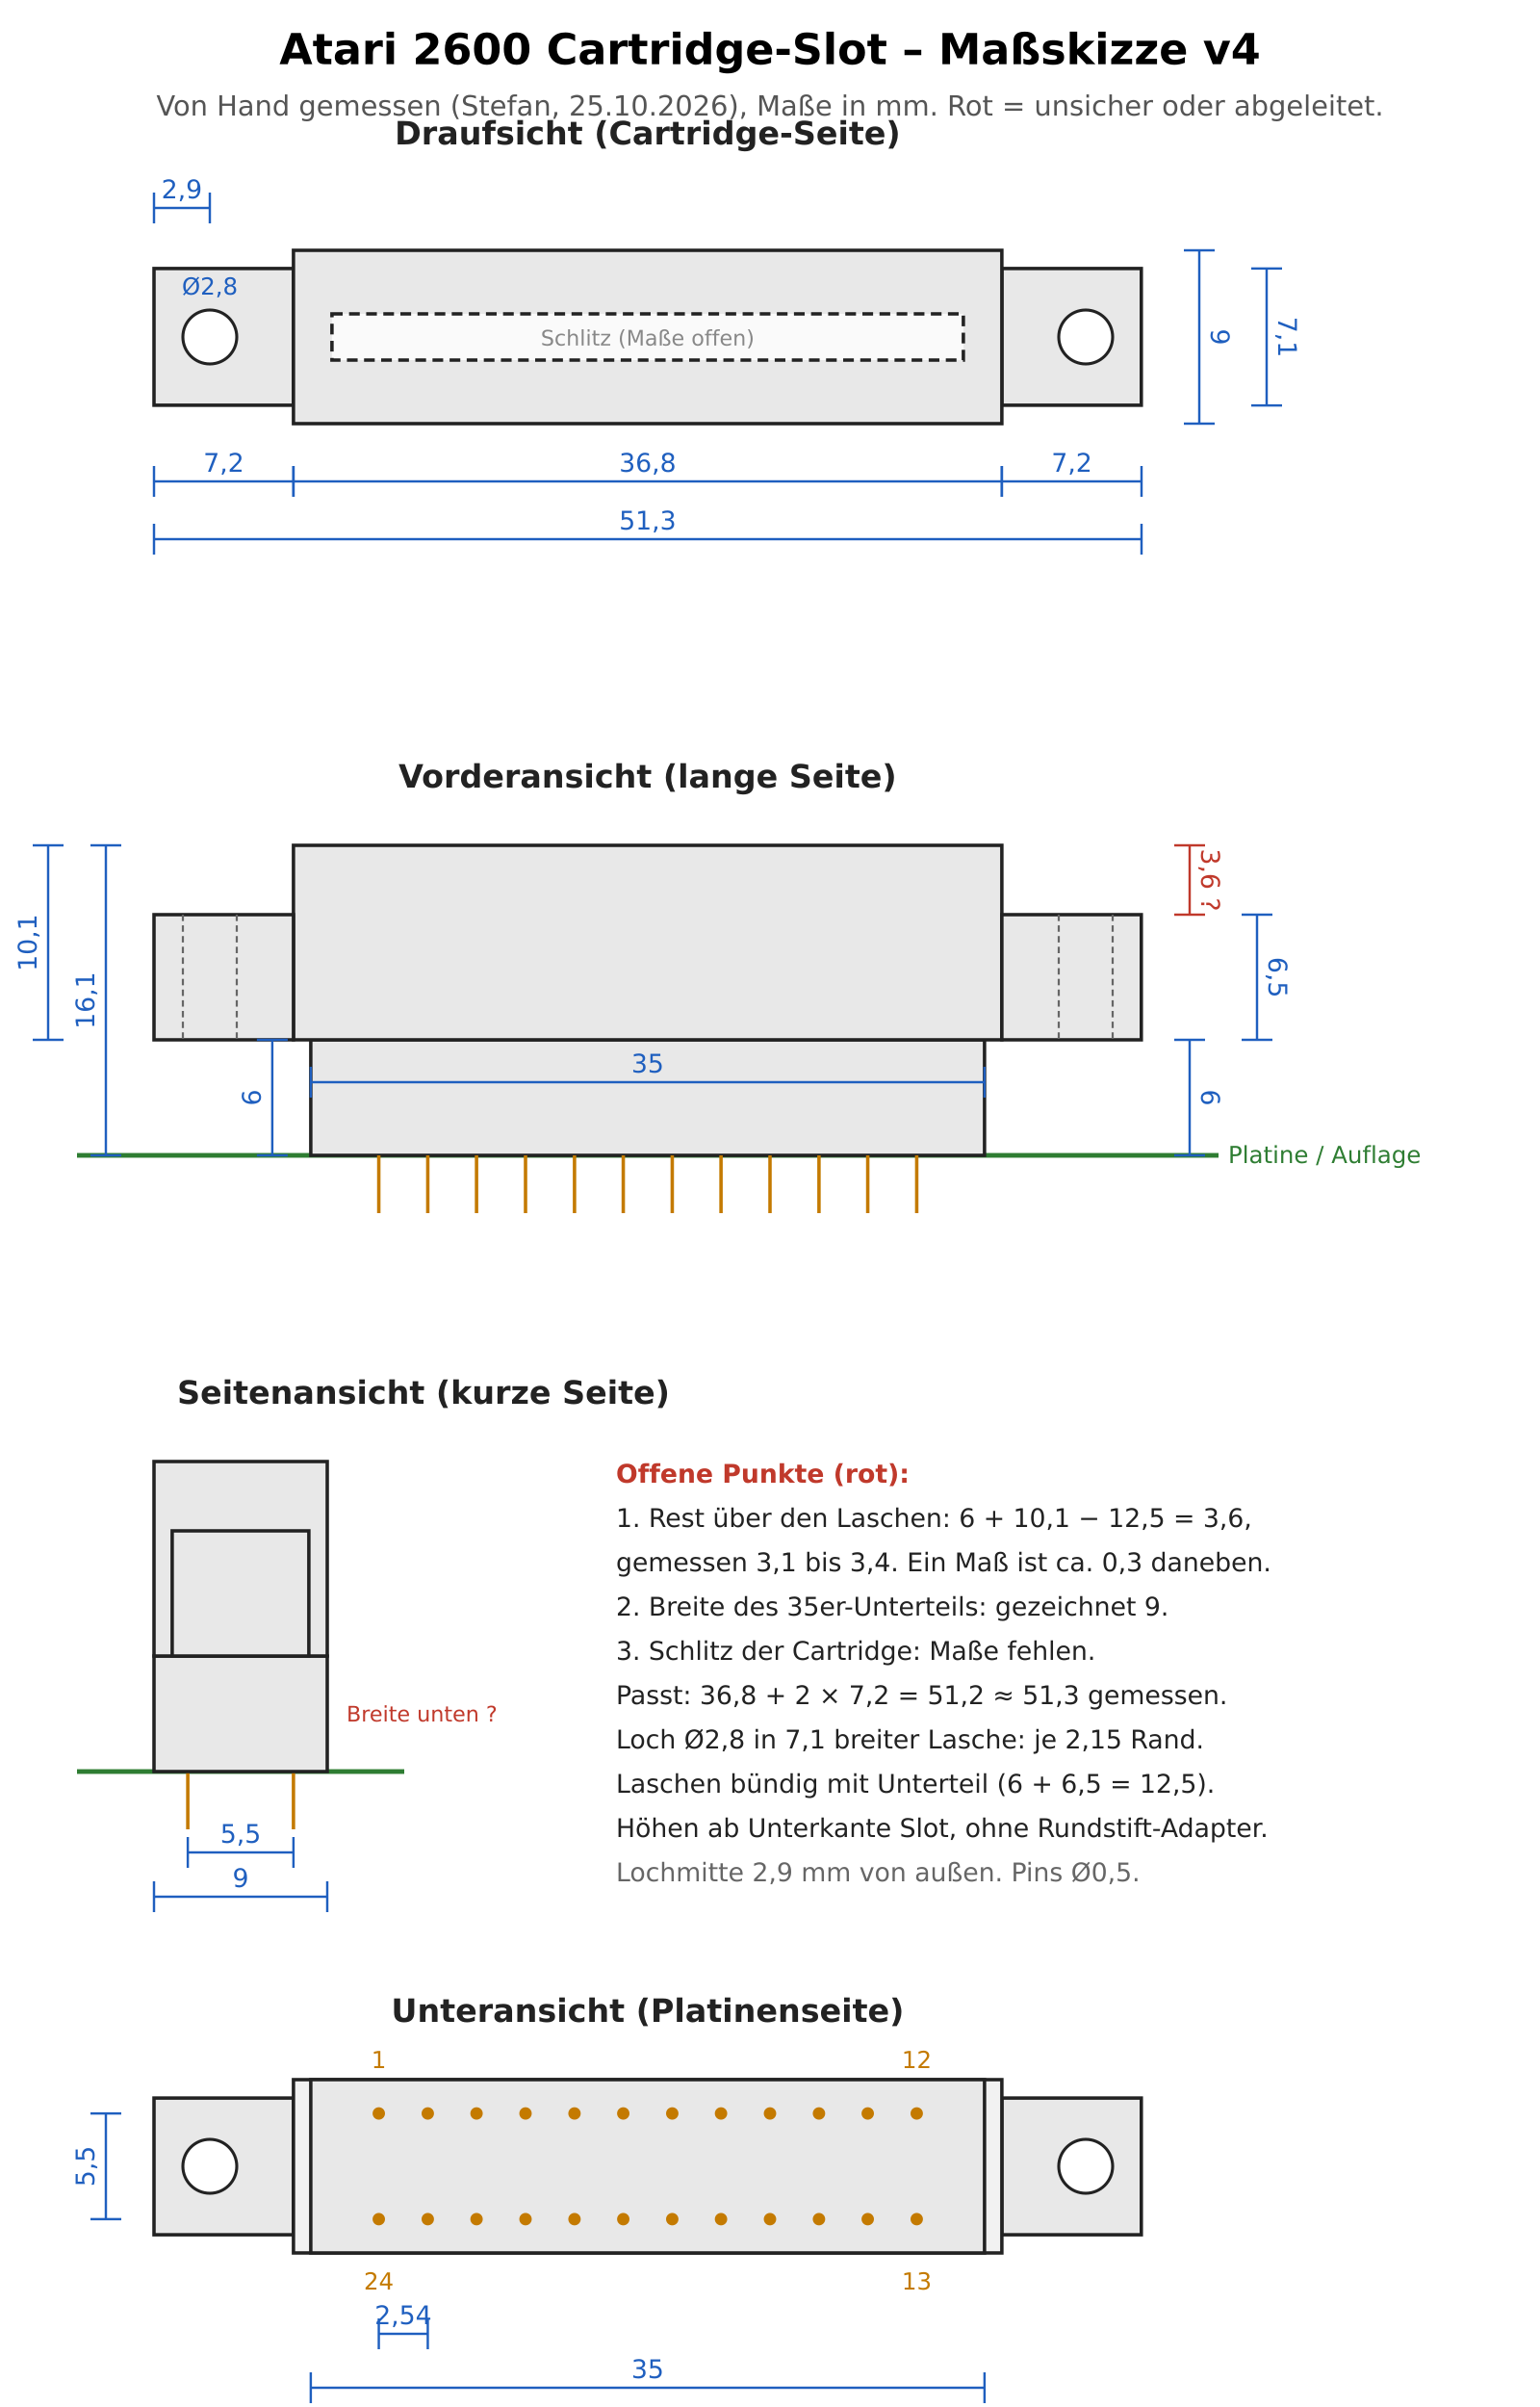
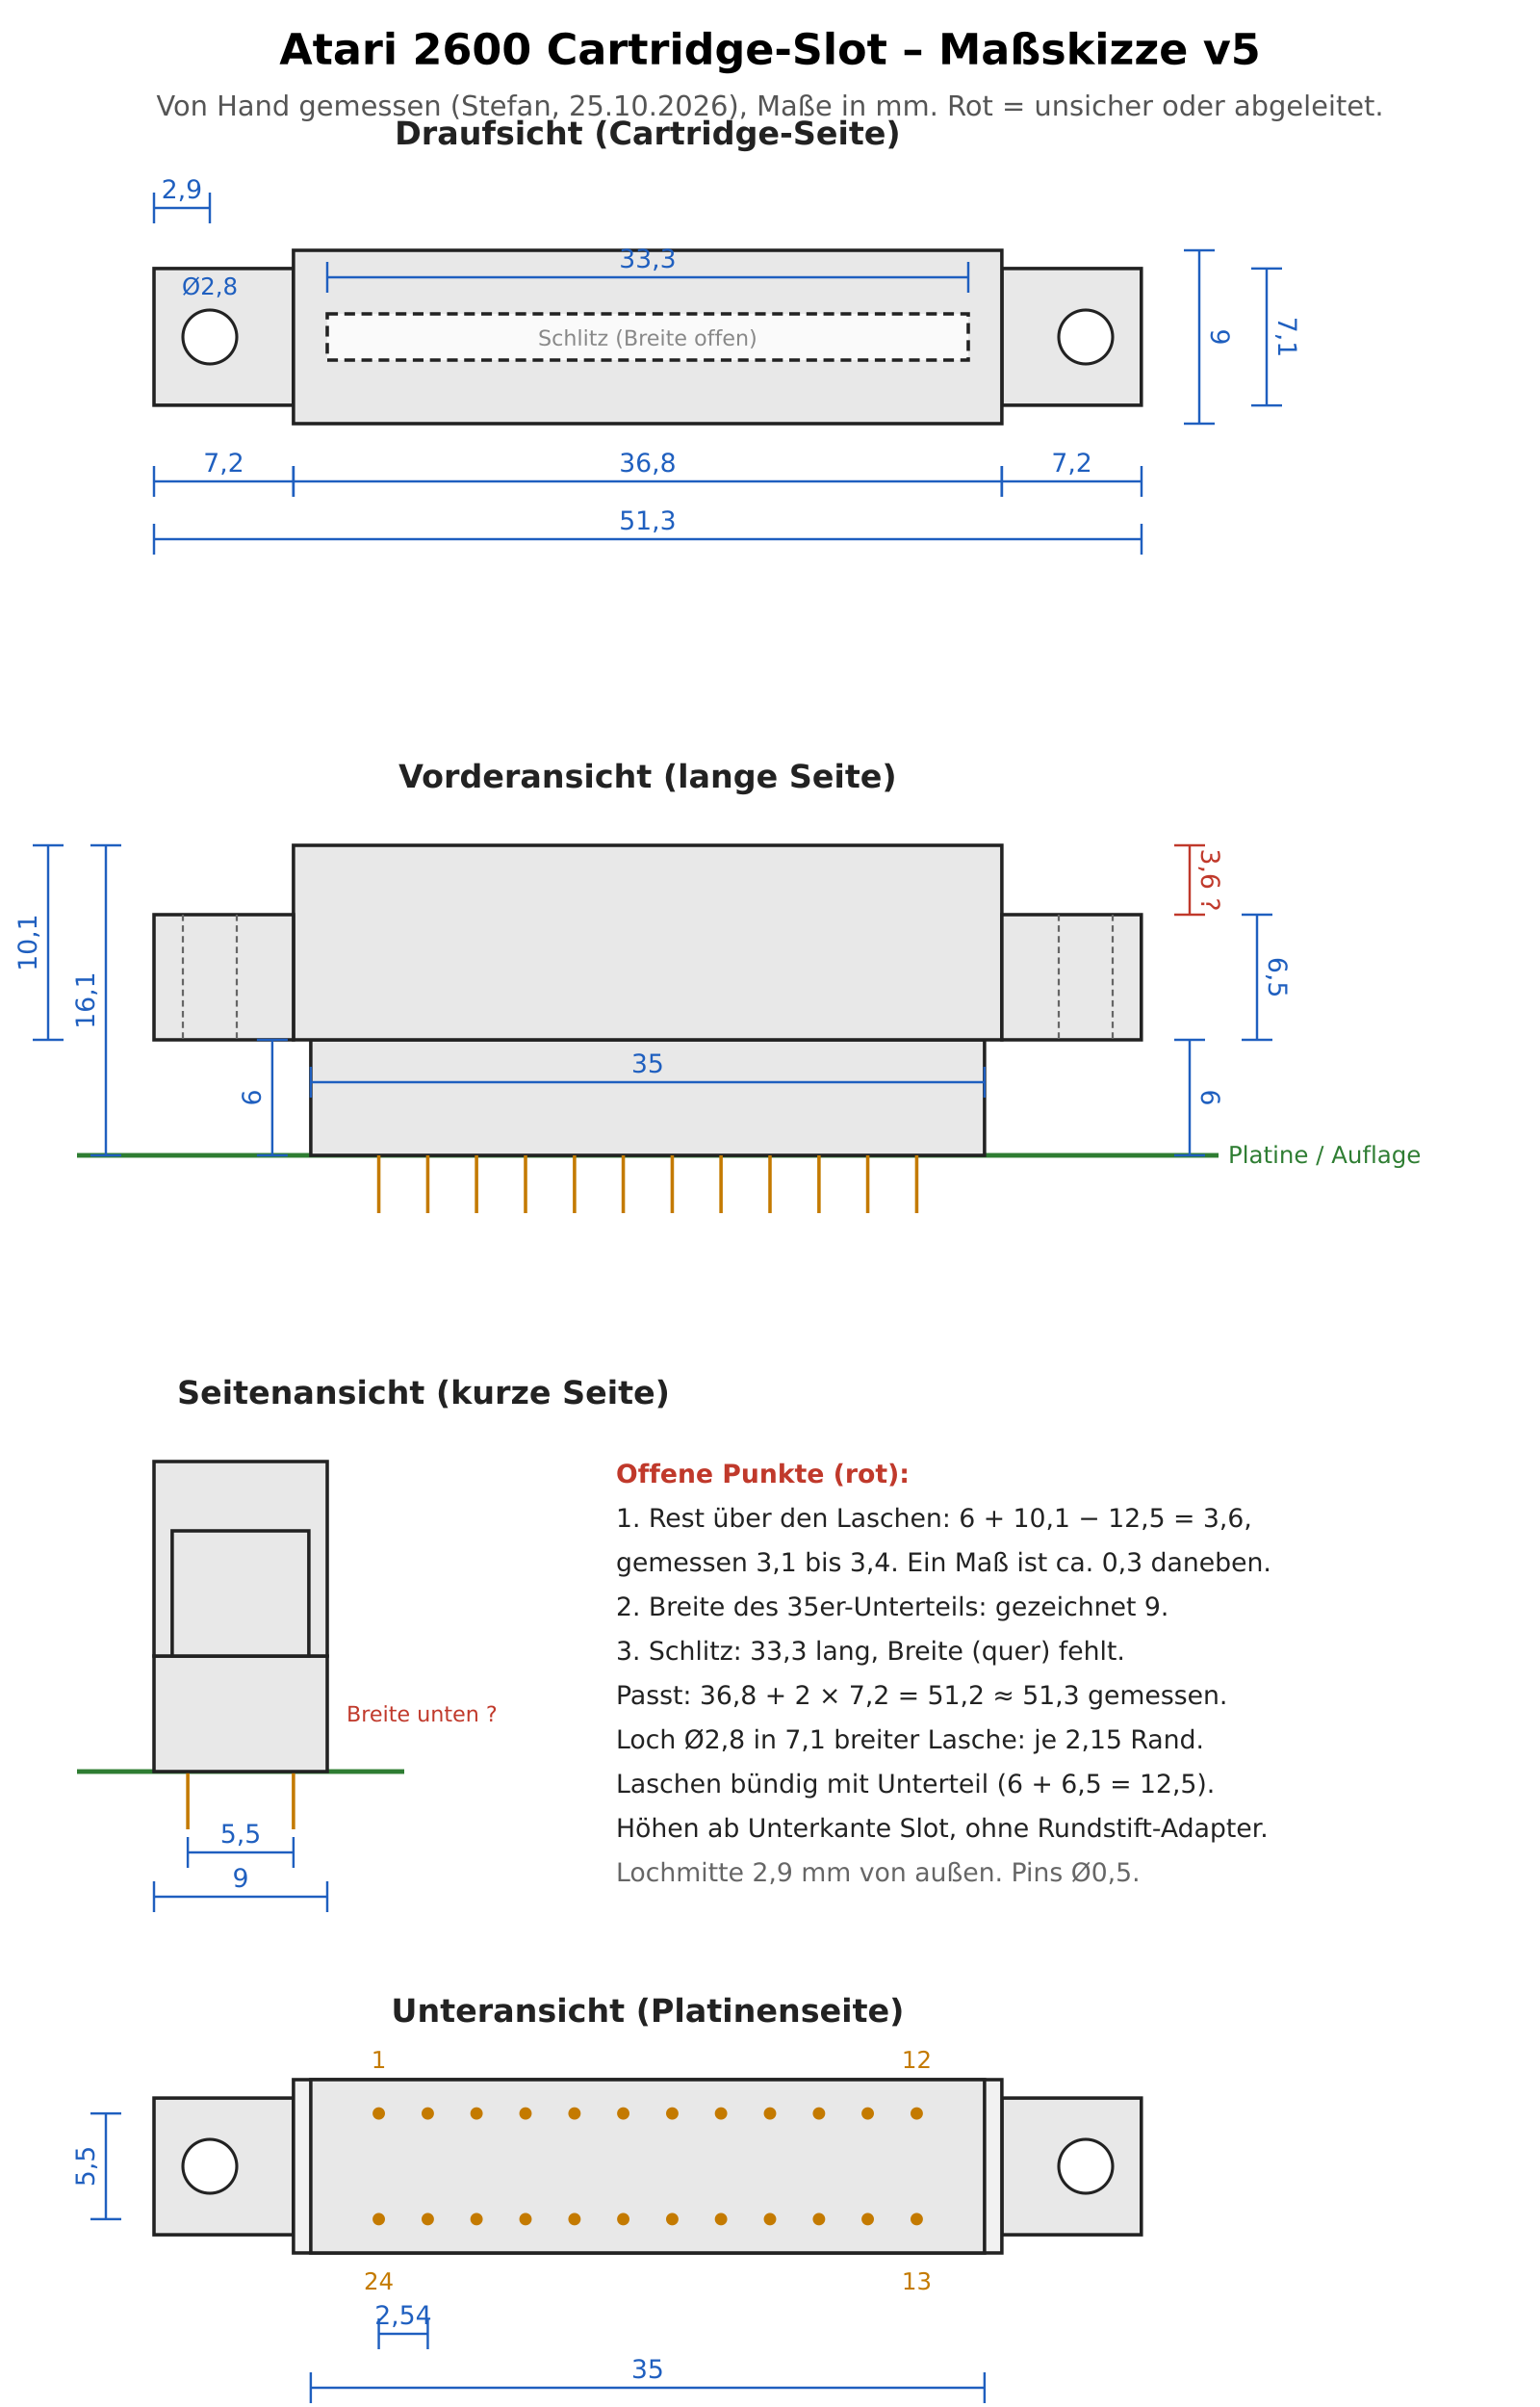
<svg xmlns="http://www.w3.org/2000/svg" width="720" height="1125" viewBox="0 0 720 1125">
  <rect width="100%" height="100%" fill="white" />
-   <text x="360.0" y="30" font-family="DejaVu Sans, sans-serif" font-size="20" font-weight="bold" text-anchor="middle">Atari 2600 Cartridge-Slot – Maßskizze v4</text>
+   <text x="360.0" y="30" font-family="DejaVu Sans, sans-serif" font-size="20" font-weight="bold" text-anchor="middle">Atari 2600 Cartridge-Slot – Maßskizze v5</text>
  <text x="360.0" y="54" font-family="DejaVu Sans, sans-serif" font-size="13" fill="#555" text-anchor="middle">Von Hand gemessen (Stefan, 25.10.2026), Maße in mm. Rot = unsicher oder abgeleitet.</text>
  <text x="302.8" y="67.5" font-family="DejaVu Sans, sans-serif" font-size="15" fill="#222" text-anchor="middle" font-weight="bold">Draufsicht (Cartridge-Seite)</text>
  <rect x="72.0" y="125.5" width="65.2" height="63.9" fill="#e8e8e8" stroke="#222" stroke-width="1.6" />
  <rect x="468.4" y="125.5" width="65.2" height="63.9" fill="#e8e8e8" stroke="#222" stroke-width="1.6" />
  <rect x="137.2" y="117.0" width="331.2" height="81.0" fill="#e8e8e8" stroke="#222" stroke-width="1.6" />
-   <rect x="155.2" y="146.7" width="295.2" height="21.6" fill="#fafafa" stroke="#222" stroke-width="1.6" stroke-dasharray="5,3" />
-   <text x="302.8" y="161.5" font-family="DejaVu Sans, sans-serif" font-size="10" fill="#888" text-anchor="middle">Schlitz (Maße offen)</text>
+   <rect x="153.0" y="146.7" width="299.7" height="21.6" fill="#fafafa" stroke="#222" stroke-width="1.6" stroke-dasharray="5,3" />
+   <text x="302.8" y="161.5" font-family="DejaVu Sans, sans-serif" font-size="10" fill="#888" text-anchor="middle">Schlitz (Breite offen)</text>
+   <line x1="153.0" y1="129.6" x2="452.7" y2="129.6" stroke="#1f5fbf" stroke-width="1.1" />
+   <line x1="153.0" y1="122.4" x2="153.0" y2="136.8" stroke="#1f5fbf" stroke-width="1.1" />
+   <line x1="452.7" y1="122.4" x2="452.7" y2="136.8" stroke="#1f5fbf" stroke-width="1.1" />
+   <text x="302.8" y="125.1" font-family="DejaVu Sans, sans-serif" font-size="12" fill="#1f5fbf" text-anchor="middle">33,3</text>
  <circle cx="98.1" cy="157.5" r="12.6" fill="white" stroke="#222" stroke-width="1.4" />
  <circle cx="507.6" cy="157.5" r="12.6" fill="white" stroke="#222" stroke-width="1.4" />
  <line x1="72.0" y1="252.0" x2="533.7" y2="252.0" stroke="#1f5fbf" stroke-width="1.1" />
  <line x1="72.0" y1="244.8" x2="72.0" y2="259.2" stroke="#1f5fbf" stroke-width="1.1" />
  <line x1="533.7" y1="244.8" x2="533.7" y2="259.2" stroke="#1f5fbf" stroke-width="1.1" />
  <text x="302.8" y="247.5" font-family="DejaVu Sans, sans-serif" font-size="12" fill="#1f5fbf" text-anchor="middle">51,3</text>
  <line x1="72.0" y1="225.0" x2="137.2" y2="225.0" stroke="#1f5fbf" stroke-width="1.1" />
  <line x1="72.0" y1="217.8" x2="72.0" y2="232.2" stroke="#1f5fbf" stroke-width="1.1" />
  <line x1="137.2" y1="217.8" x2="137.2" y2="232.2" stroke="#1f5fbf" stroke-width="1.1" />
  <text x="104.6" y="220.5" font-family="DejaVu Sans, sans-serif" font-size="12" fill="#1f5fbf" text-anchor="middle">7,2</text>
  <line x1="137.2" y1="225.0" x2="468.4" y2="225.0" stroke="#1f5fbf" stroke-width="1.1" />
  <line x1="137.2" y1="217.8" x2="137.2" y2="232.2" stroke="#1f5fbf" stroke-width="1.1" />
  <line x1="468.4" y1="217.8" x2="468.4" y2="232.2" stroke="#1f5fbf" stroke-width="1.1" />
  <text x="302.8" y="220.5" font-family="DejaVu Sans, sans-serif" font-size="12" fill="#1f5fbf" text-anchor="middle">36,8</text>
  <line x1="468.4" y1="225.0" x2="533.7" y2="225.0" stroke="#1f5fbf" stroke-width="1.1" />
  <line x1="468.4" y1="217.8" x2="468.4" y2="232.2" stroke="#1f5fbf" stroke-width="1.1" />
  <line x1="533.7" y1="217.8" x2="533.7" y2="232.2" stroke="#1f5fbf" stroke-width="1.1" />
  <text x="501.1" y="220.5" font-family="DejaVu Sans, sans-serif" font-size="12" fill="#1f5fbf" text-anchor="middle">7,2</text>
  <line x1="72.0" y1="97.2" x2="98.1" y2="97.2" stroke="#1f5fbf" stroke-width="1.1" />
  <line x1="72.0" y1="90.0" x2="72.0" y2="104.4" stroke="#1f5fbf" stroke-width="1.1" />
  <line x1="98.1" y1="90.0" x2="98.1" y2="104.4" stroke="#1f5fbf" stroke-width="1.1" />
  <text x="85.0" y="92.7" font-family="DejaVu Sans, sans-serif" font-size="12" fill="#1f5fbf" text-anchor="middle">2,9</text>
  <text x="98.1" y="137.7" font-family="DejaVu Sans, sans-serif" font-size="11" fill="#1f5fbf" text-anchor="middle">Ø2,8</text>
  <line x1="560.7" y1="117.0" x2="560.7" y2="198.0" stroke="#1f5fbf" stroke-width="1.1" />
  <line x1="553.5" y1="117.0" x2="567.9" y2="117.0" stroke="#1f5fbf" stroke-width="1.1" />
  <line x1="553.5" y1="198.0" x2="567.9" y2="198.0" stroke="#1f5fbf" stroke-width="1.1" />
  <text x="566.1" y="157.5" font-family="DejaVu Sans, sans-serif" font-size="12" fill="#1f5fbf" text-anchor="middle" transform="rotate(90 566.1 157.5)">9</text>
  <line x1="592.2" y1="125.5" x2="592.2" y2="189.5" stroke="#1f5fbf" stroke-width="1.1" />
  <line x1="585.0" y1="125.5" x2="599.4" y2="125.5" stroke="#1f5fbf" stroke-width="1.1" />
  <line x1="585.0" y1="189.5" x2="599.4" y2="189.5" stroke="#1f5fbf" stroke-width="1.1" />
  <text x="597.6" y="157.5" font-family="DejaVu Sans, sans-serif" font-size="12" fill="#1f5fbf" text-anchor="middle" transform="rotate(90 597.6 157.5)">7,1</text>
  <text x="302.8" y="368.1" font-family="DejaVu Sans, sans-serif" font-size="15" fill="#222" text-anchor="middle" font-weight="bold">Vorderansicht (lange Seite)</text>
  <line x1="36.0" y1="540.0" x2="569.7" y2="540.0" stroke="#2e7d32" stroke-width="2.2" />
  <text x="574.2" y="543.6" font-family="DejaVu Sans, sans-serif" font-size="11" fill="#2e7d32" text-anchor="start">Platine / Auflage</text>
  <rect x="145.3" y="486.0" width="315.0" height="54.0" fill="#e8e8e8" stroke="#222" stroke-width="1.6" />
  <rect x="137.2" y="395.1" width="331.2" height="90.9" fill="#e8e8e8" stroke="#222" stroke-width="1.6" />
  <rect x="72.0" y="427.5" width="65.2" height="58.5" fill="#e8e8e8" stroke="#222" stroke-width="1.6" />
  <line x1="85.5" y1="427.5" x2="85.5" y2="486.0" stroke="#666" stroke-width="1" stroke-dasharray="3,2" />
  <line x1="110.7" y1="427.5" x2="110.7" y2="486.0" stroke="#666" stroke-width="1" stroke-dasharray="3,2" />
  <rect x="468.4" y="427.5" width="65.2" height="58.5" fill="#e8e8e8" stroke="#222" stroke-width="1.6" />
  <line x1="495.0" y1="427.5" x2="495.0" y2="486.0" stroke="#666" stroke-width="1" stroke-dasharray="3,2" />
  <line x1="520.2" y1="427.5" x2="520.2" y2="486.0" stroke="#666" stroke-width="1" stroke-dasharray="3,2" />
  <line x1="177.1" y1="540.0" x2="177.1" y2="567.0" stroke="#c47a00" stroke-width="1.6" />
  <line x1="200.0" y1="540.0" x2="200.0" y2="567.0" stroke="#c47a00" stroke-width="1.6" />
  <line x1="222.8" y1="540.0" x2="222.8" y2="567.0" stroke="#c47a00" stroke-width="1.6" />
  <line x1="245.7" y1="540.0" x2="245.7" y2="567.0" stroke="#c47a00" stroke-width="1.6" />
  <line x1="268.6" y1="540.0" x2="268.6" y2="567.0" stroke="#c47a00" stroke-width="1.6" />
  <line x1="291.4" y1="540.0" x2="291.4" y2="567.0" stroke="#c47a00" stroke-width="1.6" />
  <line x1="314.3" y1="540.0" x2="314.3" y2="567.0" stroke="#c47a00" stroke-width="1.6" />
  <line x1="337.1" y1="540.0" x2="337.1" y2="567.0" stroke="#c47a00" stroke-width="1.6" />
  <line x1="360.0" y1="540.0" x2="360.0" y2="567.0" stroke="#c47a00" stroke-width="1.6" />
  <line x1="382.9" y1="540.0" x2="382.9" y2="567.0" stroke="#c47a00" stroke-width="1.6" />
  <line x1="405.7" y1="540.0" x2="405.7" y2="567.0" stroke="#c47a00" stroke-width="1.6" />
  <line x1="428.6" y1="540.0" x2="428.6" y2="567.0" stroke="#c47a00" stroke-width="1.6" />
  <line x1="49.5" y1="395.1" x2="49.5" y2="540.0" stroke="#1f5fbf" stroke-width="1.1" />
  <line x1="42.3" y1="395.1" x2="56.7" y2="395.1" stroke="#1f5fbf" stroke-width="1.1" />
  <line x1="42.3" y1="540.0" x2="56.7" y2="540.0" stroke="#1f5fbf" stroke-width="1.1" />
  <text x="44.1" y="467.6" font-family="DejaVu Sans, sans-serif" font-size="12" fill="#1f5fbf" text-anchor="middle" transform="rotate(-90 44.1 467.6)">16,1</text>
  <line x1="556.2" y1="486.0" x2="556.2" y2="540.0" stroke="#1f5fbf" stroke-width="1.1" />
  <line x1="549.0" y1="486.0" x2="563.4" y2="486.0" stroke="#1f5fbf" stroke-width="1.1" />
  <line x1="549.0" y1="540.0" x2="563.4" y2="540.0" stroke="#1f5fbf" stroke-width="1.1" />
  <text x="561.6" y="513.0" font-family="DejaVu Sans, sans-serif" font-size="12" fill="#1f5fbf" text-anchor="middle" transform="rotate(90 561.6 513.0)">6</text>
  <line x1="127.3" y1="486.0" x2="127.3" y2="540.0" stroke="#1f5fbf" stroke-width="1.1" />
  <line x1="120.1" y1="486.0" x2="134.5" y2="486.0" stroke="#1f5fbf" stroke-width="1.1" />
  <line x1="120.1" y1="540.0" x2="134.5" y2="540.0" stroke="#1f5fbf" stroke-width="1.1" />
  <text x="121.9" y="513.0" font-family="DejaVu Sans, sans-serif" font-size="12" fill="#1f5fbf" text-anchor="middle" transform="rotate(-90 121.9 513.0)">6</text>
  <line x1="556.2" y1="395.1" x2="556.2" y2="427.5" stroke="#c0392b" stroke-width="1.1" />
  <line x1="549.0" y1="395.1" x2="563.4" y2="395.1" stroke="#c0392b" stroke-width="1.1" />
  <line x1="549.0" y1="427.5" x2="563.4" y2="427.5" stroke="#c0392b" stroke-width="1.1" />
  <text x="561.6" y="411.3" font-family="DejaVu Sans, sans-serif" font-size="12" fill="#c0392b" text-anchor="middle" transform="rotate(90 561.6 411.3)">3,6 ?</text>
  <line x1="22.5" y1="395.1" x2="22.5" y2="486.0" stroke="#1f5fbf" stroke-width="1.1" />
  <line x1="15.3" y1="395.1" x2="29.7" y2="395.1" stroke="#1f5fbf" stroke-width="1.1" />
  <line x1="15.3" y1="486.0" x2="29.7" y2="486.0" stroke="#1f5fbf" stroke-width="1.1" />
  <text x="17.1" y="440.6" font-family="DejaVu Sans, sans-serif" font-size="12" fill="#1f5fbf" text-anchor="middle" transform="rotate(-90 17.1 440.6)">10,1</text>
  <line x1="587.7" y1="427.5" x2="587.7" y2="486.0" stroke="#1f5fbf" stroke-width="1.1" />
  <line x1="580.5" y1="427.5" x2="594.9" y2="427.5" stroke="#1f5fbf" stroke-width="1.1" />
  <line x1="580.5" y1="486.0" x2="594.9" y2="486.0" stroke="#1f5fbf" stroke-width="1.1" />
  <text x="593.1" y="456.8" font-family="DejaVu Sans, sans-serif" font-size="12" fill="#1f5fbf" text-anchor="middle" transform="rotate(90 593.1 456.8)">6,5</text>
  <line x1="145.3" y1="505.8" x2="460.3" y2="505.8" stroke="#1f5fbf" stroke-width="1.1" />
  <line x1="145.3" y1="498.6" x2="145.3" y2="513.0" stroke="#1f5fbf" stroke-width="1.1" />
  <line x1="460.3" y1="498.6" x2="460.3" y2="513.0" stroke="#1f5fbf" stroke-width="1.1" />
  <text x="302.8" y="501.3" font-family="DejaVu Sans, sans-serif" font-size="12" fill="#1f5fbf" text-anchor="middle">35</text>
  <text x="198.0" y="656.1" font-family="DejaVu Sans, sans-serif" font-size="15" fill="#222" text-anchor="middle" font-weight="bold">Seitenansicht (kurze Seite)</text>
  <line x1="36.0" y1="828.0" x2="189.0" y2="828.0" stroke="#2e7d32" stroke-width="2.2" />
  <line x1="87.8" y1="828.0" x2="87.8" y2="855.0" stroke="#c47a00" stroke-width="1.6" />
  <line x1="137.2" y1="828.0" x2="137.2" y2="855.0" stroke="#c47a00" stroke-width="1.6" />
  <rect x="72.0" y="774.0" width="81.0" height="54.0" fill="#e8e8e8" stroke="#222" stroke-width="1.6" />
  <rect x="72.0" y="683.1" width="81.0" height="90.9" fill="#e8e8e8" stroke="#222" stroke-width="1.6" />
  <rect x="80.5" y="715.5" width="63.9" height="58.5" fill="#e8e8e8" stroke="#222" stroke-width="1.6" />
  <line x1="72.0" y1="886.5" x2="153.0" y2="886.5" stroke="#1f5fbf" stroke-width="1.1" />
  <line x1="72.0" y1="879.3" x2="72.0" y2="893.7" stroke="#1f5fbf" stroke-width="1.1" />
  <line x1="153.0" y1="879.3" x2="153.0" y2="893.7" stroke="#1f5fbf" stroke-width="1.1" />
  <text x="112.5" y="882.0" font-family="DejaVu Sans, sans-serif" font-size="12" fill="#1f5fbf" text-anchor="middle">9</text>
  <line x1="87.8" y1="865.8" x2="137.2" y2="865.8" stroke="#1f5fbf" stroke-width="1.1" />
  <line x1="87.8" y1="858.6" x2="87.8" y2="873.0" stroke="#1f5fbf" stroke-width="1.1" />
  <line x1="137.2" y1="858.6" x2="137.2" y2="873.0" stroke="#1f5fbf" stroke-width="1.1" />
  <text x="112.5" y="861.3" font-family="DejaVu Sans, sans-serif" font-size="12" fill="#1f5fbf" text-anchor="middle">5,5</text>
  <text x="162.0" y="804.6" font-family="DejaVu Sans, sans-serif" font-size="10" fill="#c0392b" text-anchor="start">Breite unten ?</text>
  <text x="302.8" y="945.0" font-family="DejaVu Sans, sans-serif" font-size="15" fill="#222" text-anchor="middle" font-weight="bold">Unteransicht (Platinenseite)</text>
  <rect x="72.0" y="980.6" width="65.2" height="63.9" fill="#e8e8e8" stroke="#222" stroke-width="1.6" />
  <rect x="468.4" y="980.6" width="65.2" height="63.9" fill="#e8e8e8" stroke="#222" stroke-width="1.6" />
  <rect x="137.2" y="972.0" width="331.2" height="81.0" fill="#f2f2f2" stroke="#222" stroke-width="1.6" />
  <rect x="145.3" y="972.0" width="315.0" height="81.0" fill="#e8e8e8" stroke="#222" stroke-width="1.6" />
  <circle cx="98.1" cy="1012.5" r="12.6" fill="white" stroke="#222" stroke-width="1.4" />
  <circle cx="507.6" cy="1012.5" r="12.6" fill="white" stroke="#222" stroke-width="1.4" />
  <circle cx="177.1" cy="1037.2" r="2.2" fill="#c47a00" stroke="#c47a00" stroke-width="1.4" />
  <circle cx="177.1" cy="987.8" r="2.2" fill="#c47a00" stroke="#c47a00" stroke-width="1.4" />
  <circle cx="200.0" cy="1037.2" r="2.2" fill="#c47a00" stroke="#c47a00" stroke-width="1.4" />
  <circle cx="200.0" cy="987.8" r="2.2" fill="#c47a00" stroke="#c47a00" stroke-width="1.4" />
  <circle cx="222.8" cy="1037.2" r="2.2" fill="#c47a00" stroke="#c47a00" stroke-width="1.4" />
  <circle cx="222.8" cy="987.8" r="2.2" fill="#c47a00" stroke="#c47a00" stroke-width="1.4" />
  <circle cx="245.7" cy="1037.2" r="2.2" fill="#c47a00" stroke="#c47a00" stroke-width="1.4" />
  <circle cx="245.7" cy="987.8" r="2.2" fill="#c47a00" stroke="#c47a00" stroke-width="1.4" />
  <circle cx="268.6" cy="1037.2" r="2.2" fill="#c47a00" stroke="#c47a00" stroke-width="1.4" />
  <circle cx="268.6" cy="987.8" r="2.2" fill="#c47a00" stroke="#c47a00" stroke-width="1.4" />
  <circle cx="291.4" cy="1037.2" r="2.2" fill="#c47a00" stroke="#c47a00" stroke-width="1.4" />
  <circle cx="291.4" cy="987.8" r="2.2" fill="#c47a00" stroke="#c47a00" stroke-width="1.4" />
  <circle cx="314.3" cy="1037.2" r="2.2" fill="#c47a00" stroke="#c47a00" stroke-width="1.4" />
  <circle cx="314.3" cy="987.8" r="2.2" fill="#c47a00" stroke="#c47a00" stroke-width="1.4" />
  <circle cx="337.1" cy="1037.2" r="2.2" fill="#c47a00" stroke="#c47a00" stroke-width="1.4" />
  <circle cx="337.1" cy="987.8" r="2.2" fill="#c47a00" stroke="#c47a00" stroke-width="1.4" />
  <circle cx="360.0" cy="1037.2" r="2.2" fill="#c47a00" stroke="#c47a00" stroke-width="1.4" />
  <circle cx="360.0" cy="987.8" r="2.2" fill="#c47a00" stroke="#c47a00" stroke-width="1.4" />
  <circle cx="382.9" cy="1037.2" r="2.2" fill="#c47a00" stroke="#c47a00" stroke-width="1.4" />
  <circle cx="382.9" cy="987.8" r="2.2" fill="#c47a00" stroke="#c47a00" stroke-width="1.4" />
  <circle cx="405.7" cy="1037.2" r="2.2" fill="#c47a00" stroke="#c47a00" stroke-width="1.4" />
  <circle cx="405.7" cy="987.8" r="2.2" fill="#c47a00" stroke="#c47a00" stroke-width="1.4" />
  <circle cx="428.6" cy="1037.2" r="2.2" fill="#c47a00" stroke="#c47a00" stroke-width="1.4" />
  <circle cx="428.6" cy="987.8" r="2.2" fill="#c47a00" stroke="#c47a00" stroke-width="1.4" />
  <text x="177.1" y="966.6" font-family="DejaVu Sans, sans-serif" font-size="11" fill="#c47a00" text-anchor="middle">1</text>
  <text x="428.6" y="966.6" font-family="DejaVu Sans, sans-serif" font-size="11" fill="#c47a00" text-anchor="middle">12</text>
  <text x="177.1" y="1070.1" font-family="DejaVu Sans, sans-serif" font-size="11" fill="#c47a00" text-anchor="middle">24</text>
  <text x="428.6" y="1070.1" font-family="DejaVu Sans, sans-serif" font-size="11" fill="#c47a00" text-anchor="middle">13</text>
  <line x1="177.1" y1="1090.8" x2="200.0" y2="1090.8" stroke="#1f5fbf" stroke-width="1.1" />
  <line x1="177.1" y1="1083.6" x2="177.1" y2="1098.0" stroke="#1f5fbf" stroke-width="1.1" />
  <line x1="200.0" y1="1083.6" x2="200.0" y2="1098.0" stroke="#1f5fbf" stroke-width="1.1" />
  <text x="188.5" y="1086.3" font-family="DejaVu Sans, sans-serif" font-size="12" fill="#1f5fbf" text-anchor="middle">2,54</text>
  <line x1="145.3" y1="1116.0" x2="460.3" y2="1116.0" stroke="#1f5fbf" stroke-width="1.1" />
  <line x1="145.3" y1="1108.8" x2="145.3" y2="1123.2" stroke="#1f5fbf" stroke-width="1.1" />
  <line x1="460.3" y1="1108.8" x2="460.3" y2="1123.2" stroke="#1f5fbf" stroke-width="1.1" />
  <text x="302.8" y="1111.5" font-family="DejaVu Sans, sans-serif" font-size="12" fill="#1f5fbf" text-anchor="middle">35</text>
  <line x1="49.5" y1="987.8" x2="49.5" y2="1037.2" stroke="#1f5fbf" stroke-width="1.1" />
  <line x1="42.3" y1="987.8" x2="56.7" y2="987.8" stroke="#1f5fbf" stroke-width="1.1" />
  <line x1="42.3" y1="1037.2" x2="56.7" y2="1037.2" stroke="#1f5fbf" stroke-width="1.1" />
  <text x="44.1" y="1012.5" font-family="DejaVu Sans, sans-serif" font-size="12" fill="#1f5fbf" text-anchor="middle" transform="rotate(-90 44.1 1012.5)">5,5</text>
  <text x="288.0" y="693.0" font-family="DejaVu Sans, sans-serif" font-size="12" fill="#c0392b" text-anchor="start" font-weight="bold">Offene Punkte (rot):</text>
  <text x="288.0" y="713.7" font-family="DejaVu Sans, sans-serif" font-size="12" fill="#222" text-anchor="start">1. Rest über den Laschen: 6 + 10,1 − 12,5 = 3,6,</text>
  <text x="288.0" y="734.4" font-family="DejaVu Sans, sans-serif" font-size="12" fill="#222" text-anchor="start">   gemessen 3,1 bis 3,4. Ein Maß ist ca. 0,3 daneben.</text>
  <text x="288.0" y="755.1" font-family="DejaVu Sans, sans-serif" font-size="12" fill="#222" text-anchor="start">2. Breite des 35er-Unterteils: gezeichnet 9.</text>
-   <text x="288.0" y="775.8" font-family="DejaVu Sans, sans-serif" font-size="12" fill="#222" text-anchor="start">3. Schlitz der Cartridge: Maße fehlen.</text>
+   <text x="288.0" y="775.8" font-family="DejaVu Sans, sans-serif" font-size="12" fill="#222" text-anchor="start">3. Schlitz: 33,3 lang, Breite (quer) fehlt.</text>
  <text x="288.0" y="796.5" font-family="DejaVu Sans, sans-serif" font-size="12" fill="#222" text-anchor="start">Passt: 36,8 + 2 × 7,2 = 51,2 ≈ 51,3 gemessen.</text>
  <text x="288.0" y="817.2" font-family="DejaVu Sans, sans-serif" font-size="12" fill="#222" text-anchor="start">Loch Ø2,8 in 7,1 breiter Lasche: je 2,15 Rand.</text>
  <text x="288.0" y="837.9" font-family="DejaVu Sans, sans-serif" font-size="12" fill="#222" text-anchor="start">Laschen bündig mit Unterteil (6 + 6,5 = 12,5).</text>
  <text x="288.0" y="858.6" font-family="DejaVu Sans, sans-serif" font-size="12" fill="#222" text-anchor="start">Höhen ab Unterkante Slot, ohne Rundstift-Adapter.</text>
  <text x="288.0" y="879.3" font-family="DejaVu Sans, sans-serif" font-size="12" fill="#666" text-anchor="start">Lochmitte 2,9 mm von außen. Pins Ø0,5.</text>
</svg>
